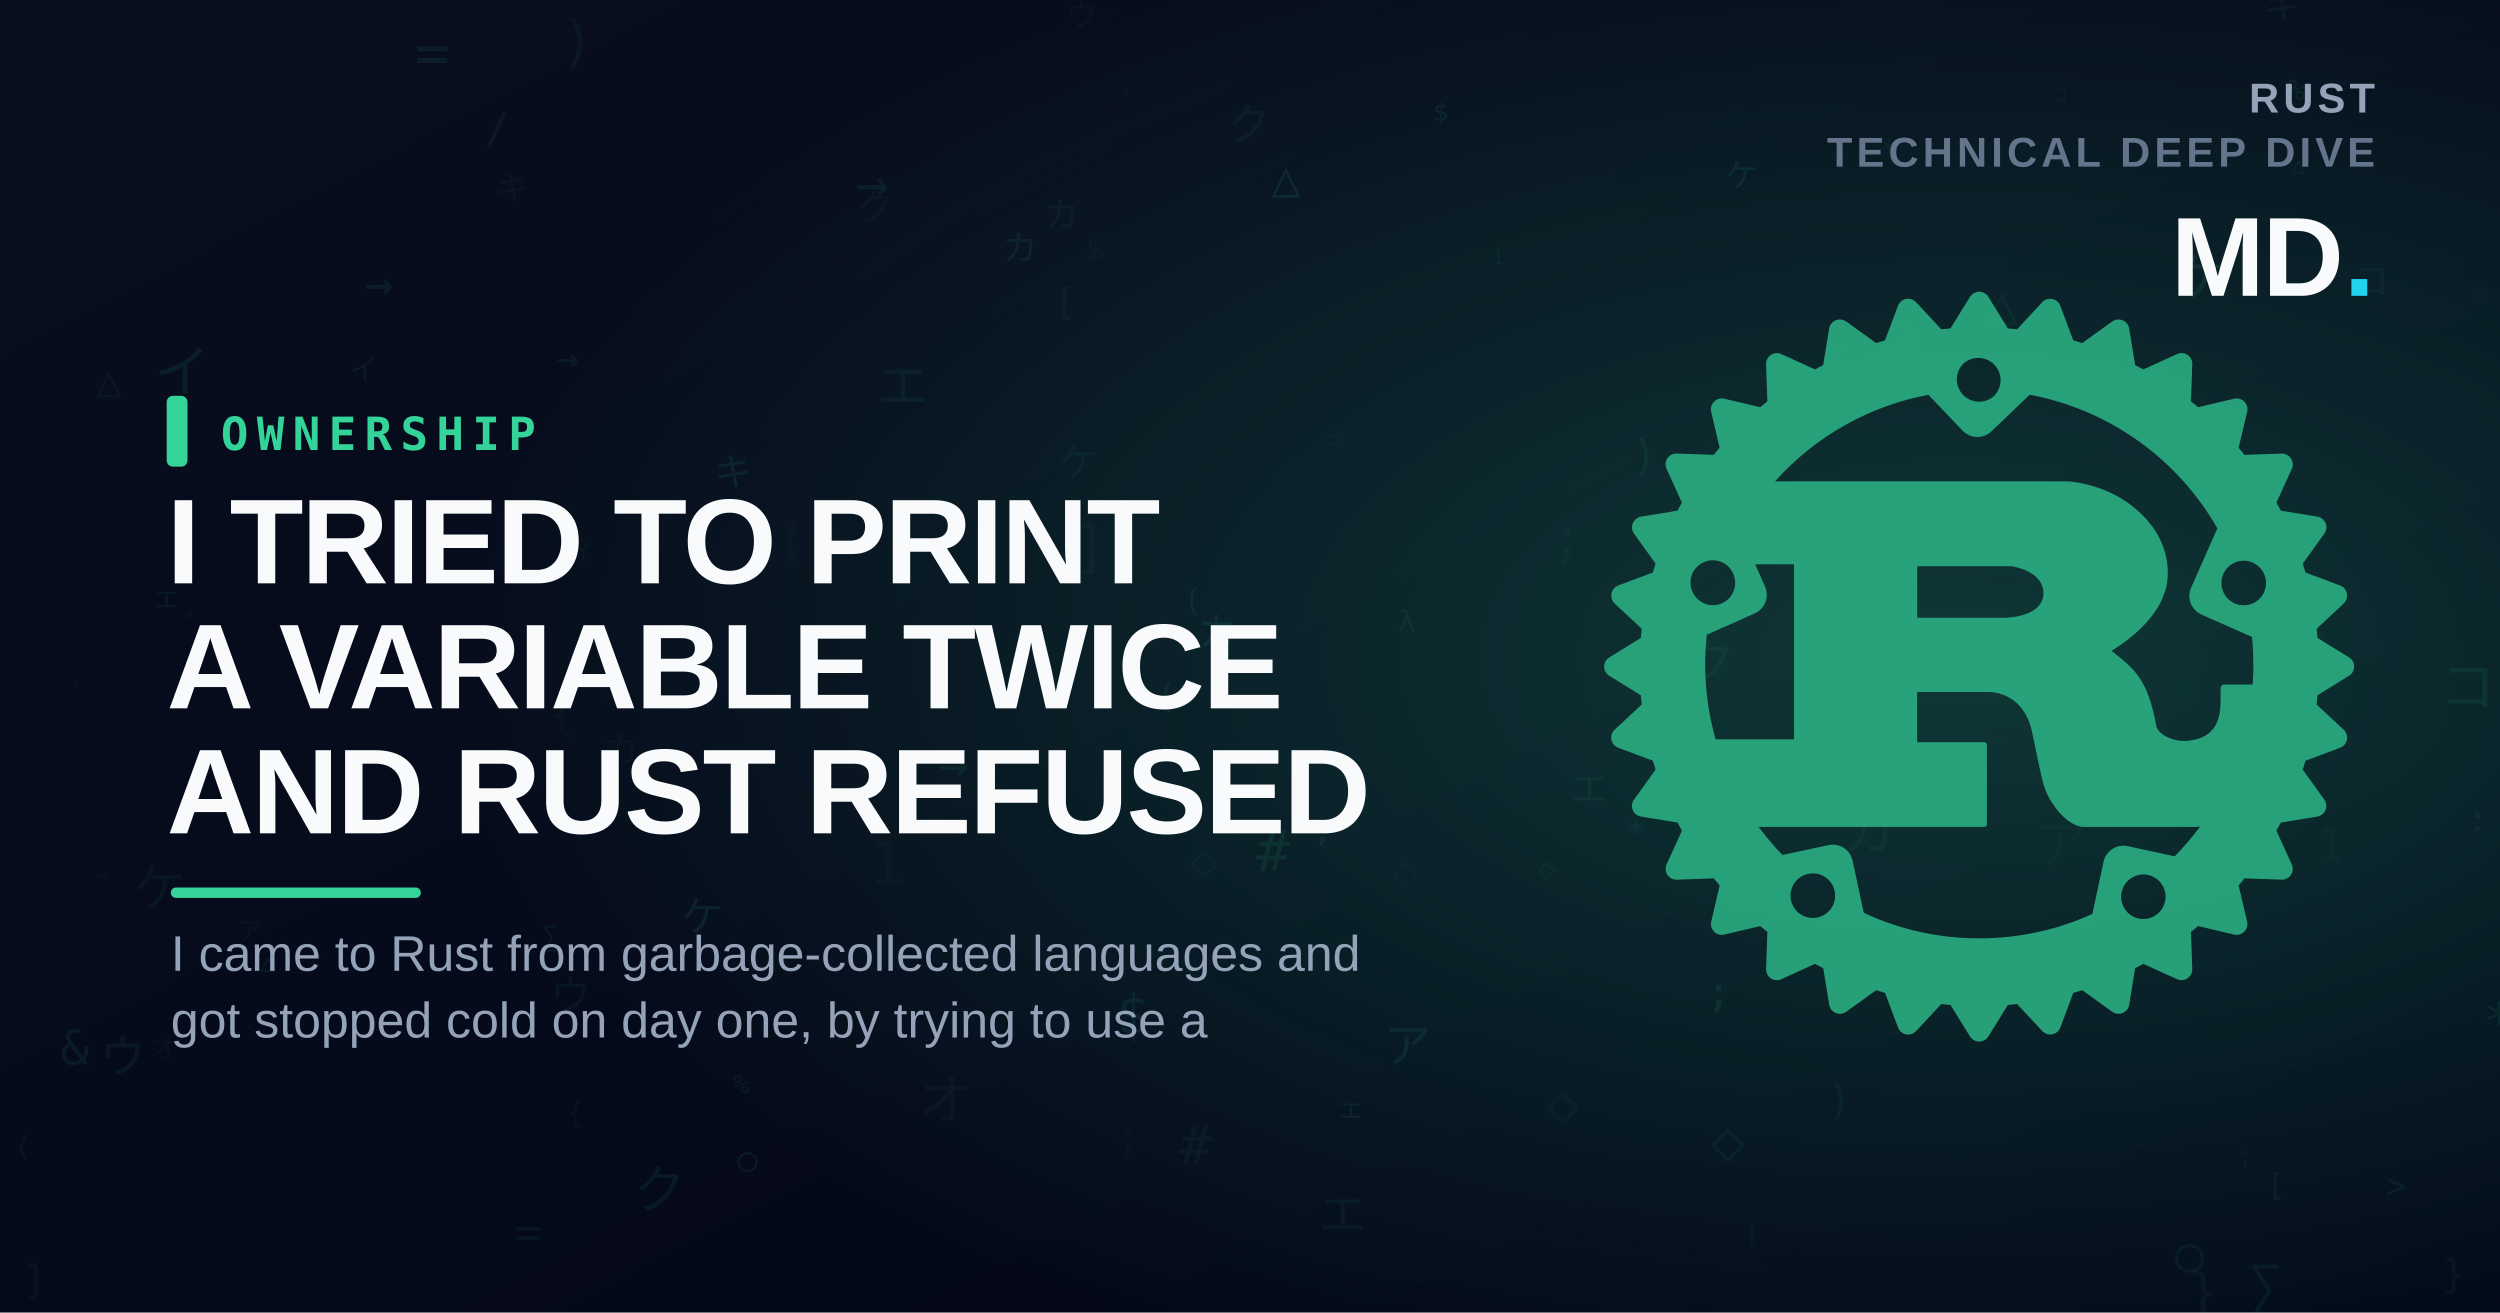
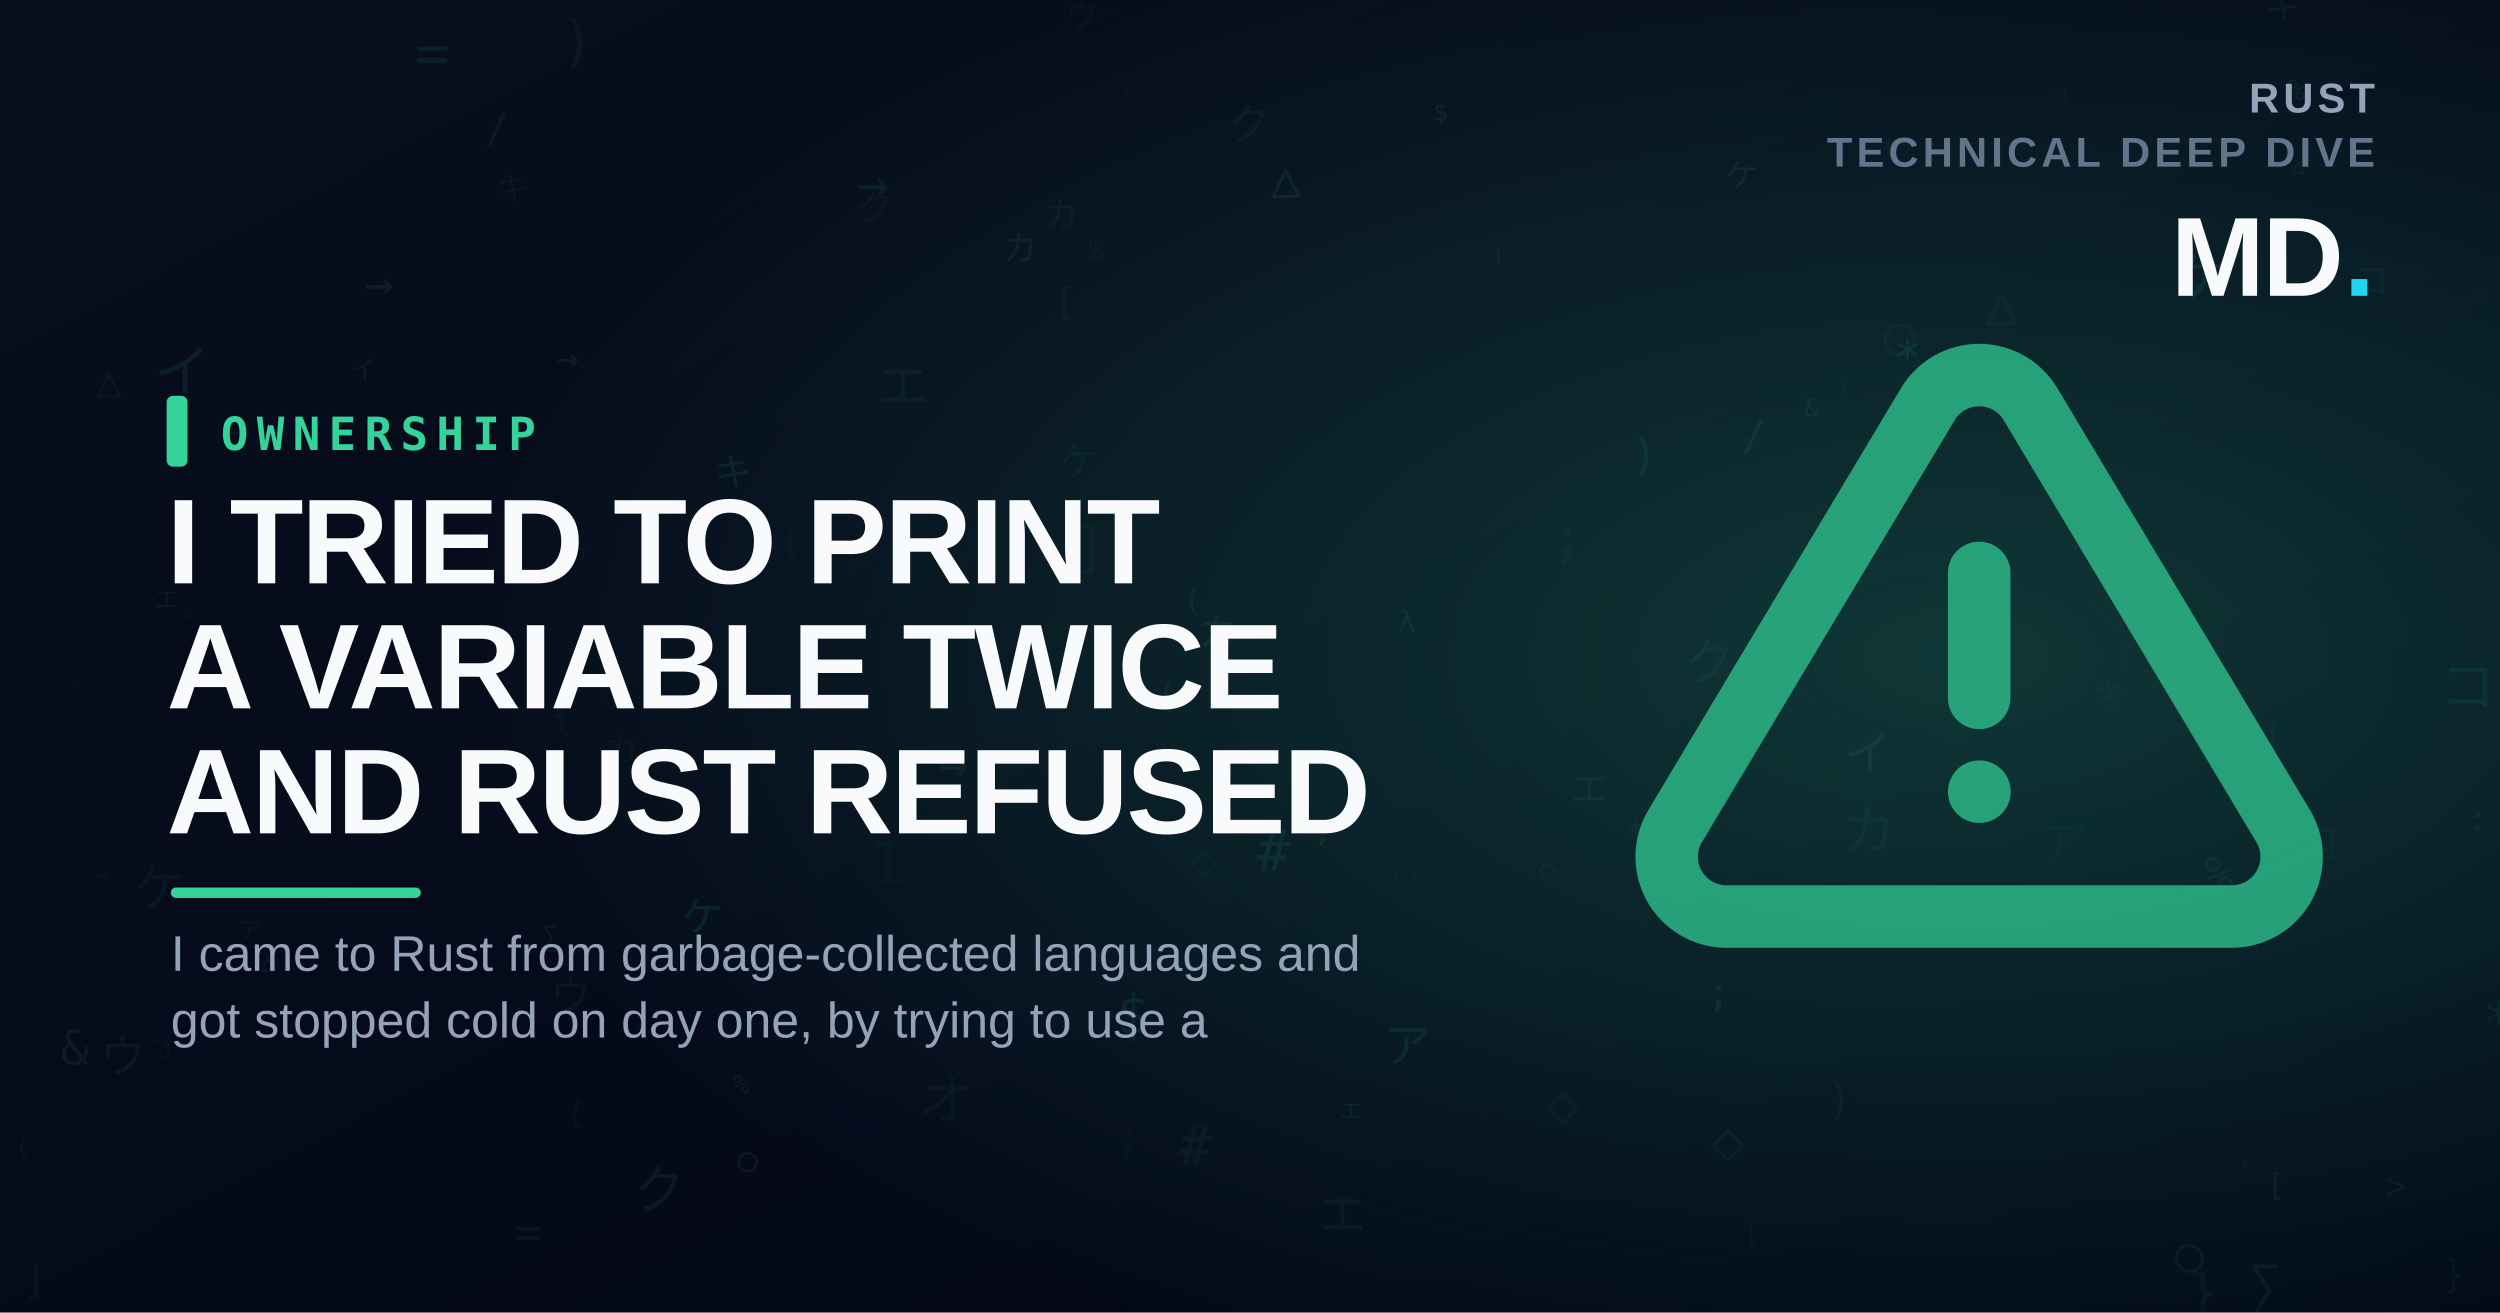
<svg xmlns="http://www.w3.org/2000/svg" viewBox="0 0 1200 630" width="1200" height="630" role="img" aria-label="I TRIED TO PRINT A VARIABLE TWICE AND RUST REFUSED">
  <defs>
    <linearGradient id="bg" x1="0" y1="0" x2="1" y2="1">
      <stop offset="0" stop-color="#0b1120" />
      <stop offset="1" stop-color="#020617" />
    </linearGradient>
    <radialGradient id="glow" cx="0.78" cy="0.5" r="0.6">
      <stop offset="0" stop-color="#34d399" stop-opacity="0.28" />
      <stop offset="1" stop-color="#34d399" stop-opacity="0" />
    </radialGradient>
  </defs>
  <rect width="1200" height="630" fill="url(#bg)" />
  <g>
    <text x="828" y="90" font-size="16" fill="#34d399" opacity="0.109" font-family="ui-monospace, monospace">ケ</text>
    <text x="836" y="216" font-size="20" fill="#34d399" opacity="0.096" font-family="ui-monospace, monospace">/</text>
    <text x="272" y="539" font-size="14" fill="#34d399" opacity="0.053" font-family="ui-monospace, monospace">{</text>
    <text x="421" y="194" font-size="25" fill="#34d399" opacity="0.074" font-family="ui-monospace, monospace">エ</text>
    <text x="1087" y="357" font-size="12" fill="#34d399" opacity="0.054" font-family="ui-monospace, monospace">]</text>
    <text x="1087" y="9" font-size="17" fill="#34d399" opacity="0.069" font-family="ui-monospace, monospace">キ</text>
    <text x="83" y="395" font-size="10" fill="#34d399" opacity="0.104" font-family="ui-monospace, monospace">:</text>
    <text x="1098" y="48" font-size="14" fill="#34d399" opacity="0.100" font-family="ui-monospace, monospace">%</text>
    <text x="819" y="483" font-size="20" fill="#34d399" opacity="0.111" font-family="ui-monospace, monospace">;</text>
    <text x="1005" y="339" font-size="16" fill="#34d399" opacity="0.038" font-family="ui-monospace, monospace">キ</text>
    <text x="241" y="248" font-size="10" fill="#34d399" opacity="0.116" font-family="ui-monospace, monospace">エ</text>
    <text x="199" y="35" font-size="28" fill="#34d399" opacity="0.113" font-family="ui-monospace, monospace">=</text>
    <text x="274" y="269" font-size="11" fill="#34d399" opacity="0.054" font-family="ui-monospace, monospace">イ</text>
    <text x="343" y="233" font-size="18" fill="#34d399" opacity="0.116" font-family="ui-monospace, monospace">キ</text>
    <text x="1074" y="559" font-size="13" fill="#34d399" opacity="0.043" font-family="ui-monospace, monospace">;</text>
    <text x="511" y="13" font-size="16" fill="#34d399" opacity="0.046" font-family="ui-monospace, monospace">ウ</text>
    <text x="506" y="151" font-size="18" fill="#34d399" opacity="0.065" font-family="ui-monospace, monospace">[</text>
    <text x="45" y="424" font-size="12" fill="#34d399" opacity="0.037" font-family="ui-monospace, monospace">→</text>
    <text x="238" y="96" font-size="16" fill="#34d399" opacity="0.049" font-family="ui-monospace, monospace">キ</text>
    <text x="688" y="58" font-size="12" fill="#34d399" opacity="0.106" font-family="ui-monospace, monospace">$</text>
    <text x="781" y="404" font-size="14" fill="#34d399" opacity="0.089" font-family="ui-monospace, monospace">*</text>
    <text x="668" y="426" font-size="22" fill="#34d399" opacity="0.031" font-family="ui-monospace, monospace">◇</text>
    <text x="88" y="301" font-size="11" fill="#34d399" opacity="0.034" font-family="ui-monospace, monospace">*</text>
    <text x="1112" y="413" font-size="22" fill="#34d399" opacity="0.037" font-family="ui-monospace, monospace">1</text>
    <text x="247" y="599" font-size="22" fill="#34d399" opacity="0.075" font-family="ui-monospace, monospace">=</text>
    <text x="536" y="496" font-size="26" fill="#34d399" opacity="0.110" font-family="ui-monospace, monospace">$</text>
    <text x="821" y="557" font-size="28" fill="#34d399" opacity="0.068" font-family="ui-monospace, monospace">◇</text>
    <text x="521" y="125" font-size="16" fill="#34d399" opacity="0.032" font-family="ui-monospace, monospace">$</text>
    <text x="125" y="466" font-size="12" fill="#34d399" opacity="0.109" font-family="ui-monospace, monospace">△</text>
    <text x="953" y="155" font-size="26" fill="#34d399" opacity="0.056" font-family="ui-monospace, monospace">△</text>
    <text x="1171" y="339" font-size="27" fill="#34d399" opacity="0.098" font-family="ui-monospace, monospace">コ</text>
    <text x="1100" y="83" font-size="11" fill="#34d399" opacity="0.093" font-family="ui-monospace, monospace">△</text>
    <text x="589" y="67" font-size="21" fill="#34d399" opacity="0.064" font-family="ui-monospace, monospace">ク</text>
    <text x="877" y="535" font-size="20" fill="#34d399" opacity="0.068" font-family="ui-monospace, monospace">)</text>
    <text x="304" y="580" font-size="25" fill="#34d399" opacity="0.094" font-family="ui-monospace, monospace">ク</text>
    <text x="610" y="94" font-size="24" fill="#34d399" opacity="0.116" font-family="ui-monospace, monospace">△</text>
    <text x="508" y="229" font-size="20" fill="#34d399" opacity="0.070" font-family="ui-monospace, monospace">ケ</text>
    <text x="716" y="127" font-size="10" fill="#34d399" opacity="0.086" font-family="ui-monospace, monospace">1</text>
    <text x="1172" y="618" font-size="19" fill="#34d399" opacity="0.055" font-family="ui-monospace, monospace">}</text>
    <text x="909" y="179" font-size="22" fill="#34d399" opacity="0.116" font-family="ui-monospace, monospace">*</text>
    <text x="571" y="421" font-size="24" fill="#34d399" opacity="0.044" font-family="ui-monospace, monospace">◇</text>
    <text x="536" y="553" font-size="19" fill="#34d399" opacity="0.037" font-family="ui-monospace, monospace">;</text>
    <text x="664" y="510" font-size="23" fill="#34d399" opacity="0.112" font-family="ui-monospace, monospace">ア</text>
    <text x="1145" y="575" font-size="17" fill="#34d399" opacity="0.085" font-family="ui-monospace, monospace">&gt;</text>
    <text x="74" y="188" font-size="27" fill="#34d399" opacity="0.111" font-family="ui-monospace, monospace">イ</text>
    <text x="46" y="190" font-size="21" fill="#34d399" opacity="0.065" font-family="ui-monospace, monospace">△</text>
    <text x="145" y="464" font-size="16" fill="#34d399" opacity="0.031" font-family="ui-monospace, monospace">+</text>
    <text x="168" y="182" font-size="13" fill="#34d399" opacity="0.083" font-family="ui-monospace, monospace">イ</text>
    <text x="977" y="414" font-size="25" fill="#34d399" opacity="0.031" font-family="ui-monospace, monospace">ア</text>
    <text x="566" y="559" font-size="26" fill="#34d399" opacity="0.066" font-family="ui-monospace, monospace">#</text>
    <text x="354" y="562" font-size="16" fill="#34d399" opacity="0.113" font-family="ui-monospace, monospace">○</text>
    <text x="882" y="189" font-size="10" fill="#34d399" opacity="0.036" font-family="ui-monospace, monospace">[</text>
    <text x="742" y="539" font-size="27" fill="#34d399" opacity="0.049" font-family="ui-monospace, monospace">◇</text>
    <text x="451" y="375" font-size="23" fill="#34d399" opacity="0.098" font-family="ui-monospace, monospace">→</text>
    <text x="643" y="537" font-size="11" fill="#34d399" opacity="0.098" font-family="ui-monospace, monospace">エ</text>
    <text x="352" y="525" font-size="13" fill="#34d399" opacity="0.093" font-family="ui-monospace, monospace">%</text>
    <text x="72" y="508" font-size="14" fill="#34d399" opacity="0.040" font-family="ui-monospace, monospace">オ</text>
    <text x="1079" y="627" font-size="27" fill="#34d399" opacity="0.088" font-family="ui-monospace, monospace">∑</text>
    <text x="64" y="435" font-size="25" fill="#34d399" opacity="0.070" font-family="ui-monospace, monospace">ケ</text>
    <text x="289" y="366" font-size="18" fill="#34d399" opacity="0.042" font-family="ui-monospace, monospace">カ</text>
    <text x="837" y="597" font-size="14" fill="#34d399" opacity="0.038" font-family="ui-monospace, monospace">[</text>
    <text x="1050" y="629" font-size="25" fill="#34d399" opacity="0.063" font-family="ui-monospace, monospace">}</text>
    <text x="1184" y="153" font-size="22" fill="#34d399" opacity="0.031" font-family="ui-monospace, monospace">*</text>
    <text x="806" y="380" font-size="26" fill="#34d399" opacity="0.035" font-family="ui-monospace, monospace">イ</text>
    <text x="327" y="447" font-size="20" fill="#34d399" opacity="0.118" font-family="ui-monospace, monospace">ケ</text>
    <text x="48" y="515" font-size="22" fill="#34d399" opacity="0.088" font-family="ui-monospace, monospace">ウ</text>
    <text x="884" y="408" font-size="26" fill="#34d399" opacity="0.069" font-family="ui-monospace, monospace">カ</text>
    <text x="373" y="268" font-size="23" fill="#34d399" opacity="0.030" font-family="ui-monospace, monospace">(</text>
    <text x="264" y="485" font-size="20" fill="#34d399" opacity="0.068" font-family="ui-monospace, monospace">ウ</text>
    <text x="808" y="327" font-size="25" fill="#34d399" opacity="0.075" font-family="ui-monospace, monospace">ク</text>
    <text x="263" y="350" font-size="22" fill="#34d399" opacity="0.039" font-family="ui-monospace, monospace">{</text>
    <text x="411" y="106" font-size="18" fill="#34d399" opacity="0.051" font-family="ui-monospace, monospace">ク</text>
    <text x="754" y="385" font-size="18" fill="#34d399" opacity="0.079" font-family="ui-monospace, monospace">エ</text>
    <text x="1184" y="399" font-size="17" fill="#34d399" opacity="0.085" font-family="ui-monospace, monospace">:</text>
    <text x="630" y="404" font-size="16" fill="#34d399" opacity="0.111" font-family="ui-monospace, monospace">;</text>
    <text x="269" y="29" font-size="27" fill="#34d399" opacity="0.065" font-family="ui-monospace, monospace">)</text>
    <text x="33" y="335" font-size="12" fill="#34d399" opacity="0.032" font-family="ui-monospace, monospace">*</text>
    <text x="1044" y="610" font-size="23" fill="#34d399" opacity="0.080" font-family="ui-monospace, monospace">○</text>
    <text x="233" y="68" font-size="19" fill="#34d399" opacity="0.082" font-family="ui-monospace, monospace">/</text>
    <text x="515" y="272" font-size="27" fill="#34d399" opacity="0.056" font-family="ui-monospace, monospace">]</text>
    <text x="671" y="303" font-size="14" fill="#34d399" opacity="0.093" font-family="ui-monospace, monospace">λ</text>
    <text x="783" y="226" font-size="21" fill="#34d399" opacity="0.084" font-family="ui-monospace, monospace">)</text>
    <text x="603" y="418" font-size="27" fill="#34d399" opacity="0.103" font-family="ui-monospace, monospace">#</text>
    <text x="866" y="200" font-size="12" fill="#34d399" opacity="0.096" font-family="ui-monospace, monospace">&amp;</text>
    <text x="885" y="370" font-size="23" fill="#34d399" opacity="0.107" font-family="ui-monospace, monospace">イ</text>
    <text x="1192" y="499" font-size="25" fill="#34d399" opacity="0.088" font-family="ui-monospace, monospace">*</text>
    <text x="537" y="47" font-size="11" fill="#34d399" opacity="0.041" font-family="ui-monospace, monospace">)</text>
    <text x="1088" y="574" font-size="15" fill="#34d399" opacity="0.081" font-family="ui-monospace, monospace">[</text>
    <text x="11" y="621" font-size="19" fill="#34d399" opacity="0.057" font-family="ui-monospace, monospace">]</text>
    <text x="568" y="293" font-size="15" fill="#34d399" opacity="0.093" font-family="ui-monospace, monospace">(</text>
    <text x="260" y="454" font-size="13" fill="#34d399" opacity="0.103" font-family="ui-monospace, monospace">∑</text>
    <text x="983" y="49" font-size="10" fill="#34d399" opacity="0.035" font-family="ui-monospace, monospace">コ</text>
    <text x="441" y="537" font-size="26" fill="#34d399" opacity="0.061" font-family="ui-monospace, monospace">オ</text>
    <text x="1046" y="336" font-size="14" fill="#34d399" opacity="0.031" font-family="ui-monospace, monospace">$</text>
    <text x="937" y="330" font-size="12" fill="#34d399" opacity="0.042" font-family="ui-monospace, monospace">キ</text>
    <text x="555" y="340" font-size="17" fill="#34d399" opacity="0.088" font-family="ui-monospace, monospace">(</text>
    <text x="501" y="109" font-size="17" fill="#34d399" opacity="0.070" font-family="ui-monospace, monospace">カ</text>
    <text x="633" y="591" font-size="23" fill="#34d399" opacity="0.071" font-family="ui-monospace, monospace">エ</text>
    <text x="1024" y="284" font-size="14" fill="#34d399" opacity="0.042" font-family="ui-monospace, monospace">キ</text>
    <text x="744" y="267" font-size="27" fill="#34d399" opacity="0.046" font-family="ui-monospace, monospace">;</text>
    <text x="1129" y="141" font-size="18" fill="#34d399" opacity="0.063" font-family="ui-monospace, monospace">コ</text>
    <text x="481" y="125" font-size="17" fill="#34d399" opacity="0.099" font-family="ui-monospace, monospace">カ</text>
    <text x="994" y="268" font-size="16" fill="#34d399" opacity="0.064" font-family="ui-monospace, monospace">イ</text>
    <text x="1058" y="428" font-size="24" fill="#34d399" opacity="0.080" font-family="ui-monospace, monospace">%</text>
    <text x="29" y="511" font-size="23" fill="#34d399" opacity="0.102" font-family="ui-monospace, monospace">&amp;</text>
    <text x="914" y="185" font-size="16" fill="#34d399" opacity="0.036" font-family="ui-monospace, monospace">カ</text>
    <text x="417" y="424" font-size="28" fill="#34d399" opacity="0.030" font-family="ui-monospace, monospace">1</text>
    <text x="892" y="257" font-size="27" fill="#34d399" opacity="0.073" font-family="ui-monospace, monospace">{</text>
    <text x="175" y="144" font-size="23" fill="#34d399" opacity="0.097" font-family="ui-monospace, monospace">→</text>
    <text x="114" y="451" font-size="12" fill="#34d399" opacity="0.068" font-family="ui-monospace, monospace">ア</text>
    <text x="7" y="555" font-size="13" fill="#34d399" opacity="0.065" font-family="ui-monospace, monospace">(</text>
    <text x="636" y="216" font-size="12" fill="#34d399" opacity="0.033" font-family="ui-monospace, monospace">キ</text>
    <text x="904" y="170" font-size="26" fill="#34d399" opacity="0.045" font-family="ui-monospace, monospace">○</text>
    <text x="267" y="178" font-size="18" fill="#34d399" opacity="0.091" font-family="ui-monospace, monospace">→</text>
    <text x="1044" y="142" font-size="25" fill="#34d399" opacity="0.114" font-family="ui-monospace, monospace">ケ</text>
    <text x="575" y="310" font-size="19" fill="#34d399" opacity="0.116" font-family="ui-monospace, monospace">カ</text>
    <text x="902" y="78" font-size="16" fill="#34d399" opacity="0.064" font-family="ui-monospace, monospace">*</text>
    <text x="411" y="97" font-size="26" fill="#34d399" opacity="0.097" font-family="ui-monospace, monospace">→</text>
    <text x="74" y="292" font-size="12" fill="#34d399" opacity="0.079" font-family="ui-monospace, monospace">エ</text>
    <text x="738" y="422" font-size="15" fill="#34d399" opacity="0.061" font-family="ui-monospace, monospace">◇</text>
  </g>
  <rect width="1200" height="630" fill="url(#glow)" />
  <g>
    <g transform="translate(770.0 140.0) scale(15.000)" opacity="0.9">
-       <path fill="#34d399" d="m23.835 11.703l-1.008-.623l-.028-.294l.866-.807a.348.348 0 0 0-.116-.578l-1.106-.414a9 9 0 0 0-.087-.285l.69-.96a.346.346 0 0 0-.226-.544l-1.166-.19a9 9 0 0 0-.14-.261l.49-1.076a.34.34 0 0 0-.028-.336a.35.35 0 0 0-.3-.154l-1.185.041a7 7 0 0 0-.188-.227l.273-1.153a.347.347 0 0 0-.417-.417l-1.153.273l-.228-.188l.041-1.184a.344.344 0 0 0-.49-.328l-1.076.49l-.262-.14l-.19-1.167a.348.348 0 0 0-.545-.226l-.96.69a9 9 0 0 0-.285-.086L14.597.453a.348.348 0 0 0-.578-.116l-.807.867a9 9 0 0 0-.294-.028L12.295.168a.346.346 0 0 0-.59 0l-.623 1.008l-.294.028L9.98.337a.346.346 0 0 0-.578.116l-.414 1.106l-.285.086l-.959-.69a.348.348 0 0 0-.545.226l-.19 1.167a9 9 0 0 0-.262.14l-1.076-.49a.346.346 0 0 0-.49.328l.041 1.184a8 8 0 0 0-.228.187l-1.153-.272a.347.347 0 0 0-.417.417l.271 1.153l-.186.227l-1.184-.042a.346.346 0 0 0-.328.49l.49 1.077a9 9 0 0 0-.14.262l-1.166.19a.348.348 0 0 0-.226.544l.69.958l-.087.286l-1.106.414a.348.348 0 0 0-.116.578l.866.807a9 9 0 0 0-.028.294l-1.008.623a.344.344 0 0 0 0 .59l1.008.623q.012.147.028.294l-.866.807a.346.346 0 0 0 .116.578l1.106.415q.042.144.087.285l-.69.959a.345.345 0 0 0 .227.544l1.166.19q.069.132.14.262l-.49 1.076a.346.346 0 0 0 .328.49l1.183-.041q.093.115.187.227l-.27 1.154a.346.346 0 0 0 .416.417l1.153-.272q.113.096.228.187l-.041 1.184a.344.344 0 0 0 .49.327l1.076-.49q.13.073.262.14l.19 1.167a.348.348 0 0 0 .545.227l.959-.69a9 9 0 0 0 .285.086l.414 1.107a.345.345 0 0 0 .578.115l.808-.865l.294.03l.623 1.006a.347.347 0 0 0 .59 0l.623-1.007q.148-.013.294-.03l.807.866a.348.348 0 0 0 .578-.115l.414-1.107a9 9 0 0 0 .285-.087l.959.69a.345.345 0 0 0 .545-.226l.19-1.166l.262-.14l1.076.49a.347.347 0 0 0 .49-.328l-.041-1.184a7 7 0 0 0 .227-.187l1.153.272a.347.347 0 0 0 .417-.416l-.272-1.155q.095-.112.187-.227l1.184.041a.344.344 0 0 0 .328-.49l-.49-1.076q.072-.13.141-.262l1.166-.19a.348.348 0 0 0 .226-.544l-.69-.959l.087-.285l1.106-.414a.346.346 0 0 0 .116-.579l-.866-.807q.016-.147.028-.294l1.008-.624a.344.344 0 0 0 0-.589zm-6.742 8.355a.714.714 0 0 1 .299-1.396a.714.714 0 1 1-.3 1.396zm-.342-2.314a.65.65 0 0 0-.771.5l-.358 1.669a8.7 8.7 0 0 1-3.619.78a8.7 8.7 0 0 1-3.695-.815L7.95 18.21a.65.65 0 0 0-.772-.5l-1.473.317a9 9 0 0 1-.761-.898h7.167c.081 0 .136-.014.136-.088v-2.536c0-.074-.054-.088-.136-.088h-2.096v-1.608h2.268c.206 0 1.106.059 1.393 1.209c.09.353.288 1.504.424 1.873c.134.413.683 1.238 1.268 1.238h3.572a1 1 0 0 0 .13-.013a9 9 0 0 1-.813.952zm-9.914 2.28a.714.714 0 1 1-.3-1.396a.714.714 0 0 1 .3 1.396M4.117 8.997a.714.714 0 1 1-1.303.58a.714.714 0 0 1 1.304-.58m-.834 1.981l1.534-.682a.65.65 0 0 0 .33-.858l-.316-.715h1.244v5.602H3.567a8.8 8.8 0 0 1-.284-3.348zm6.734-.543V8.784h2.96c.153 0 1.08.177 1.08.87c0 .574-.712.78-1.296.78zm10.757 1.486q0 .329-.024.651h-.9c-.09 0-.127.059-.127.148v.413c0 .973-.548 1.184-1.03 1.238c-.457.052-.964-.191-1.027-.472c-.27-1.518-.72-1.843-1.43-2.403c.882-.56 1.799-1.386 1.799-2.492c0-1.193-.82-1.945-1.377-2.315c-.783-.516-1.65-.62-1.883-.62H5.468a8.77 8.77 0 0 1 4.907-2.77l1.098 1.152a.65.65 0 0 0 .918.02l1.227-1.173a8.78 8.78 0 0 1 6.004 4.276l-.84 1.898a.65.65 0 0 0 .33.859l1.618.718q.042.43.042.872zm-9.3-9.6a.713.713 0 1 1 .984 1.032a.714.714 0 0 1-.984-1.031m8.339 6.71a.71.71 0 0 1 .939-.362a.714.714 0 1 1-.94.364z" />
+       <path fill="none" stroke="#34d399" stroke-linecap="round" stroke-linejoin="round" stroke-width="2" d="M12 9v4m-1.637-9.409L2.257 17.125a1.914 1.914 0 0 0 1.636 2.871h16.214a1.914 1.914 0 0 0 1.636-2.87L13.637 3.59a1.914 1.914 0 0 0-3.274 0M12 16h.01" />
    </g>
  </g>
  <rect width="1200" height="630" fill="#020617" opacity="0.18" />
  <g font-family="Arial, Helvetica, sans-serif">
    <text x="1140" y="54" text-anchor="end" font-size="20" font-weight="700" letter-spacing="2" fill="#94a3b8">RUST</text>
    <text x="1140" y="80" text-anchor="end" font-size="20" font-weight="700" letter-spacing="2" fill="#64748b">TECHNICAL DEEP DIVE</text>
    <text x="1140" y="142" text-anchor="end" font-size="54" font-weight="900" letter-spacing="-1" fill="#f8fafc">MD<tspan fill="#22d3ee">.</tspan>
    </text>
  </g>
  <g font-family="ui-monospace, SFMono-Regular, Menlo, monospace">
    <rect x="80" y="190" width="10" height="34" rx="3" fill="#34d399" />
    <text x="106" y="216" font-size="22" font-weight="700" letter-spacing="4" fill="#34d399">OWNERSHIP</text>
  </g>
  <text x="80" y="280" font-family="Arial, Helvetica, sans-serif" font-size="58" font-weight="900" letter-spacing="-1" fill="#f8fafc">I TRIED TO PRINT</text>
  <text x="80" y="340" font-family="Arial, Helvetica, sans-serif" font-size="58" font-weight="900" letter-spacing="-1" fill="#f8fafc">A VARIABLE TWICE</text>
  <text x="80" y="400" font-family="Arial, Helvetica, sans-serif" font-size="58" font-weight="900" letter-spacing="-1" fill="#f8fafc">AND RUST REFUSED</text>
  <rect x="82" y="426" width="120" height="5" rx="2.5" fill="#34d399" />
  <text x="82" y="466" font-size="24" fill="#94a3b8" font-family="Arial, Helvetica, sans-serif">I came to Rust from garbage-collected languages and</text>
  <text x="82" y="498" font-size="24" fill="#94a3b8" font-family="Arial, Helvetica, sans-serif">got stopped cold on day one, by trying to use a</text>
</svg>
